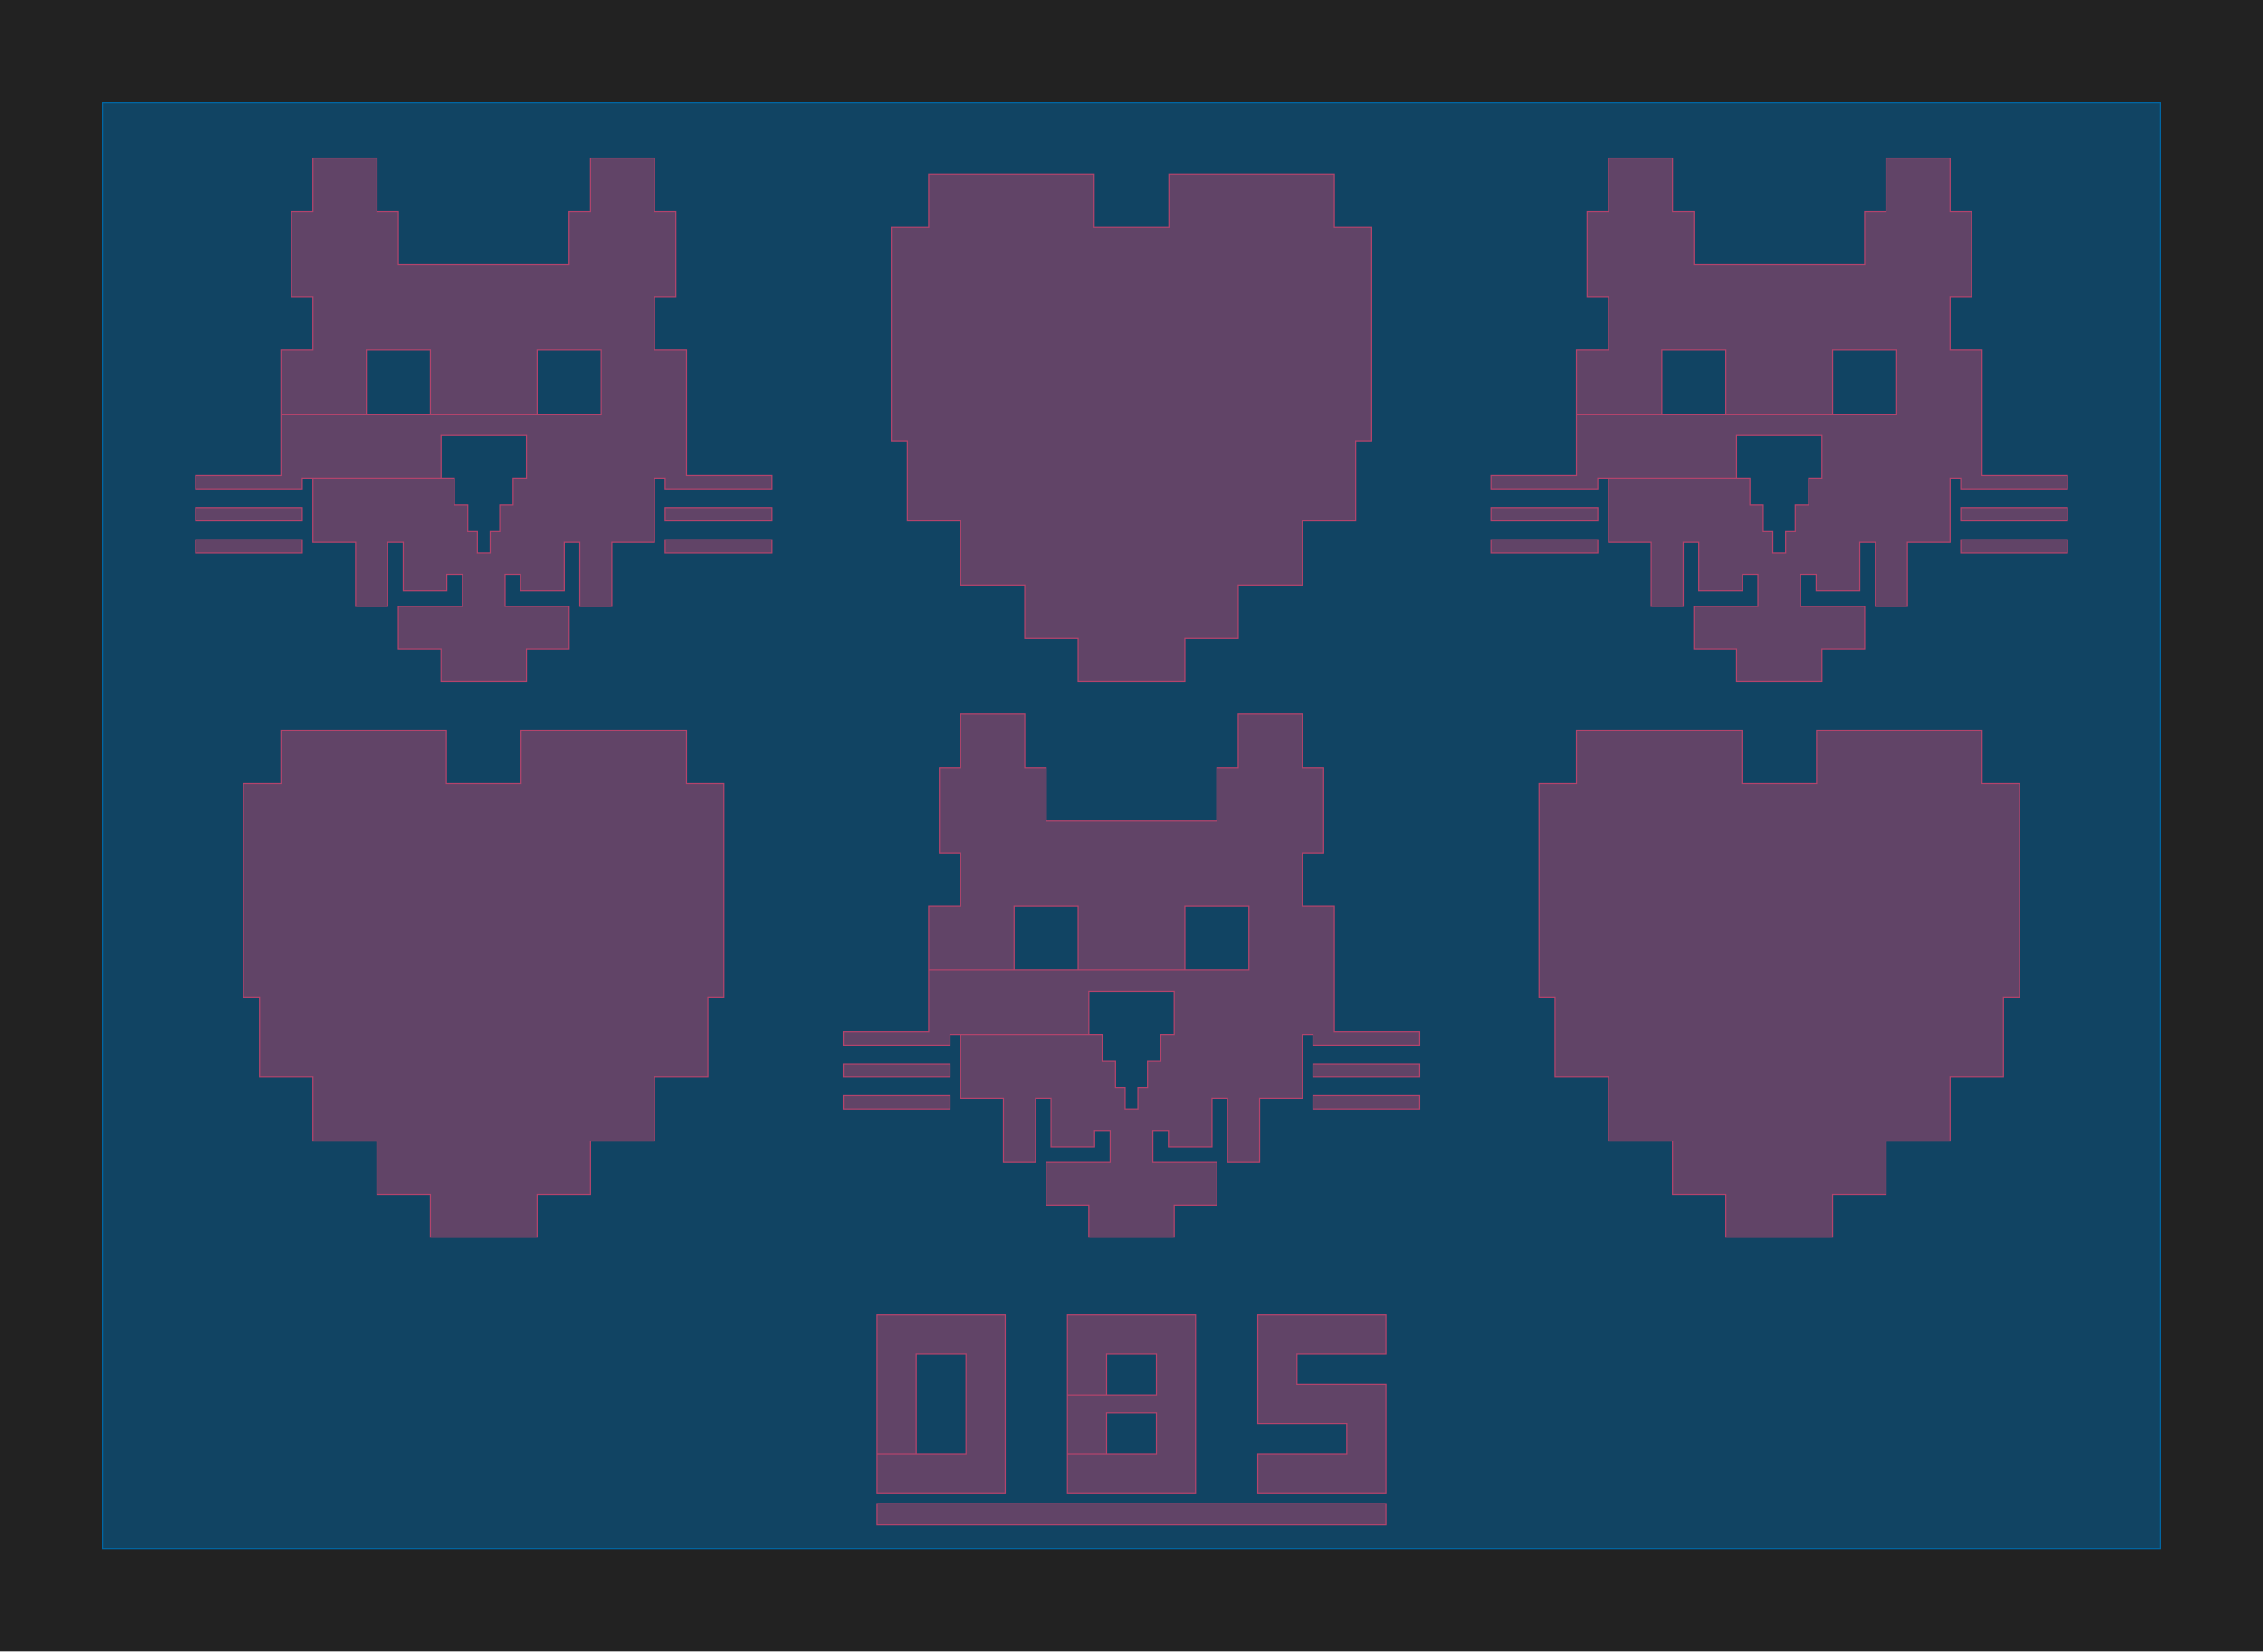
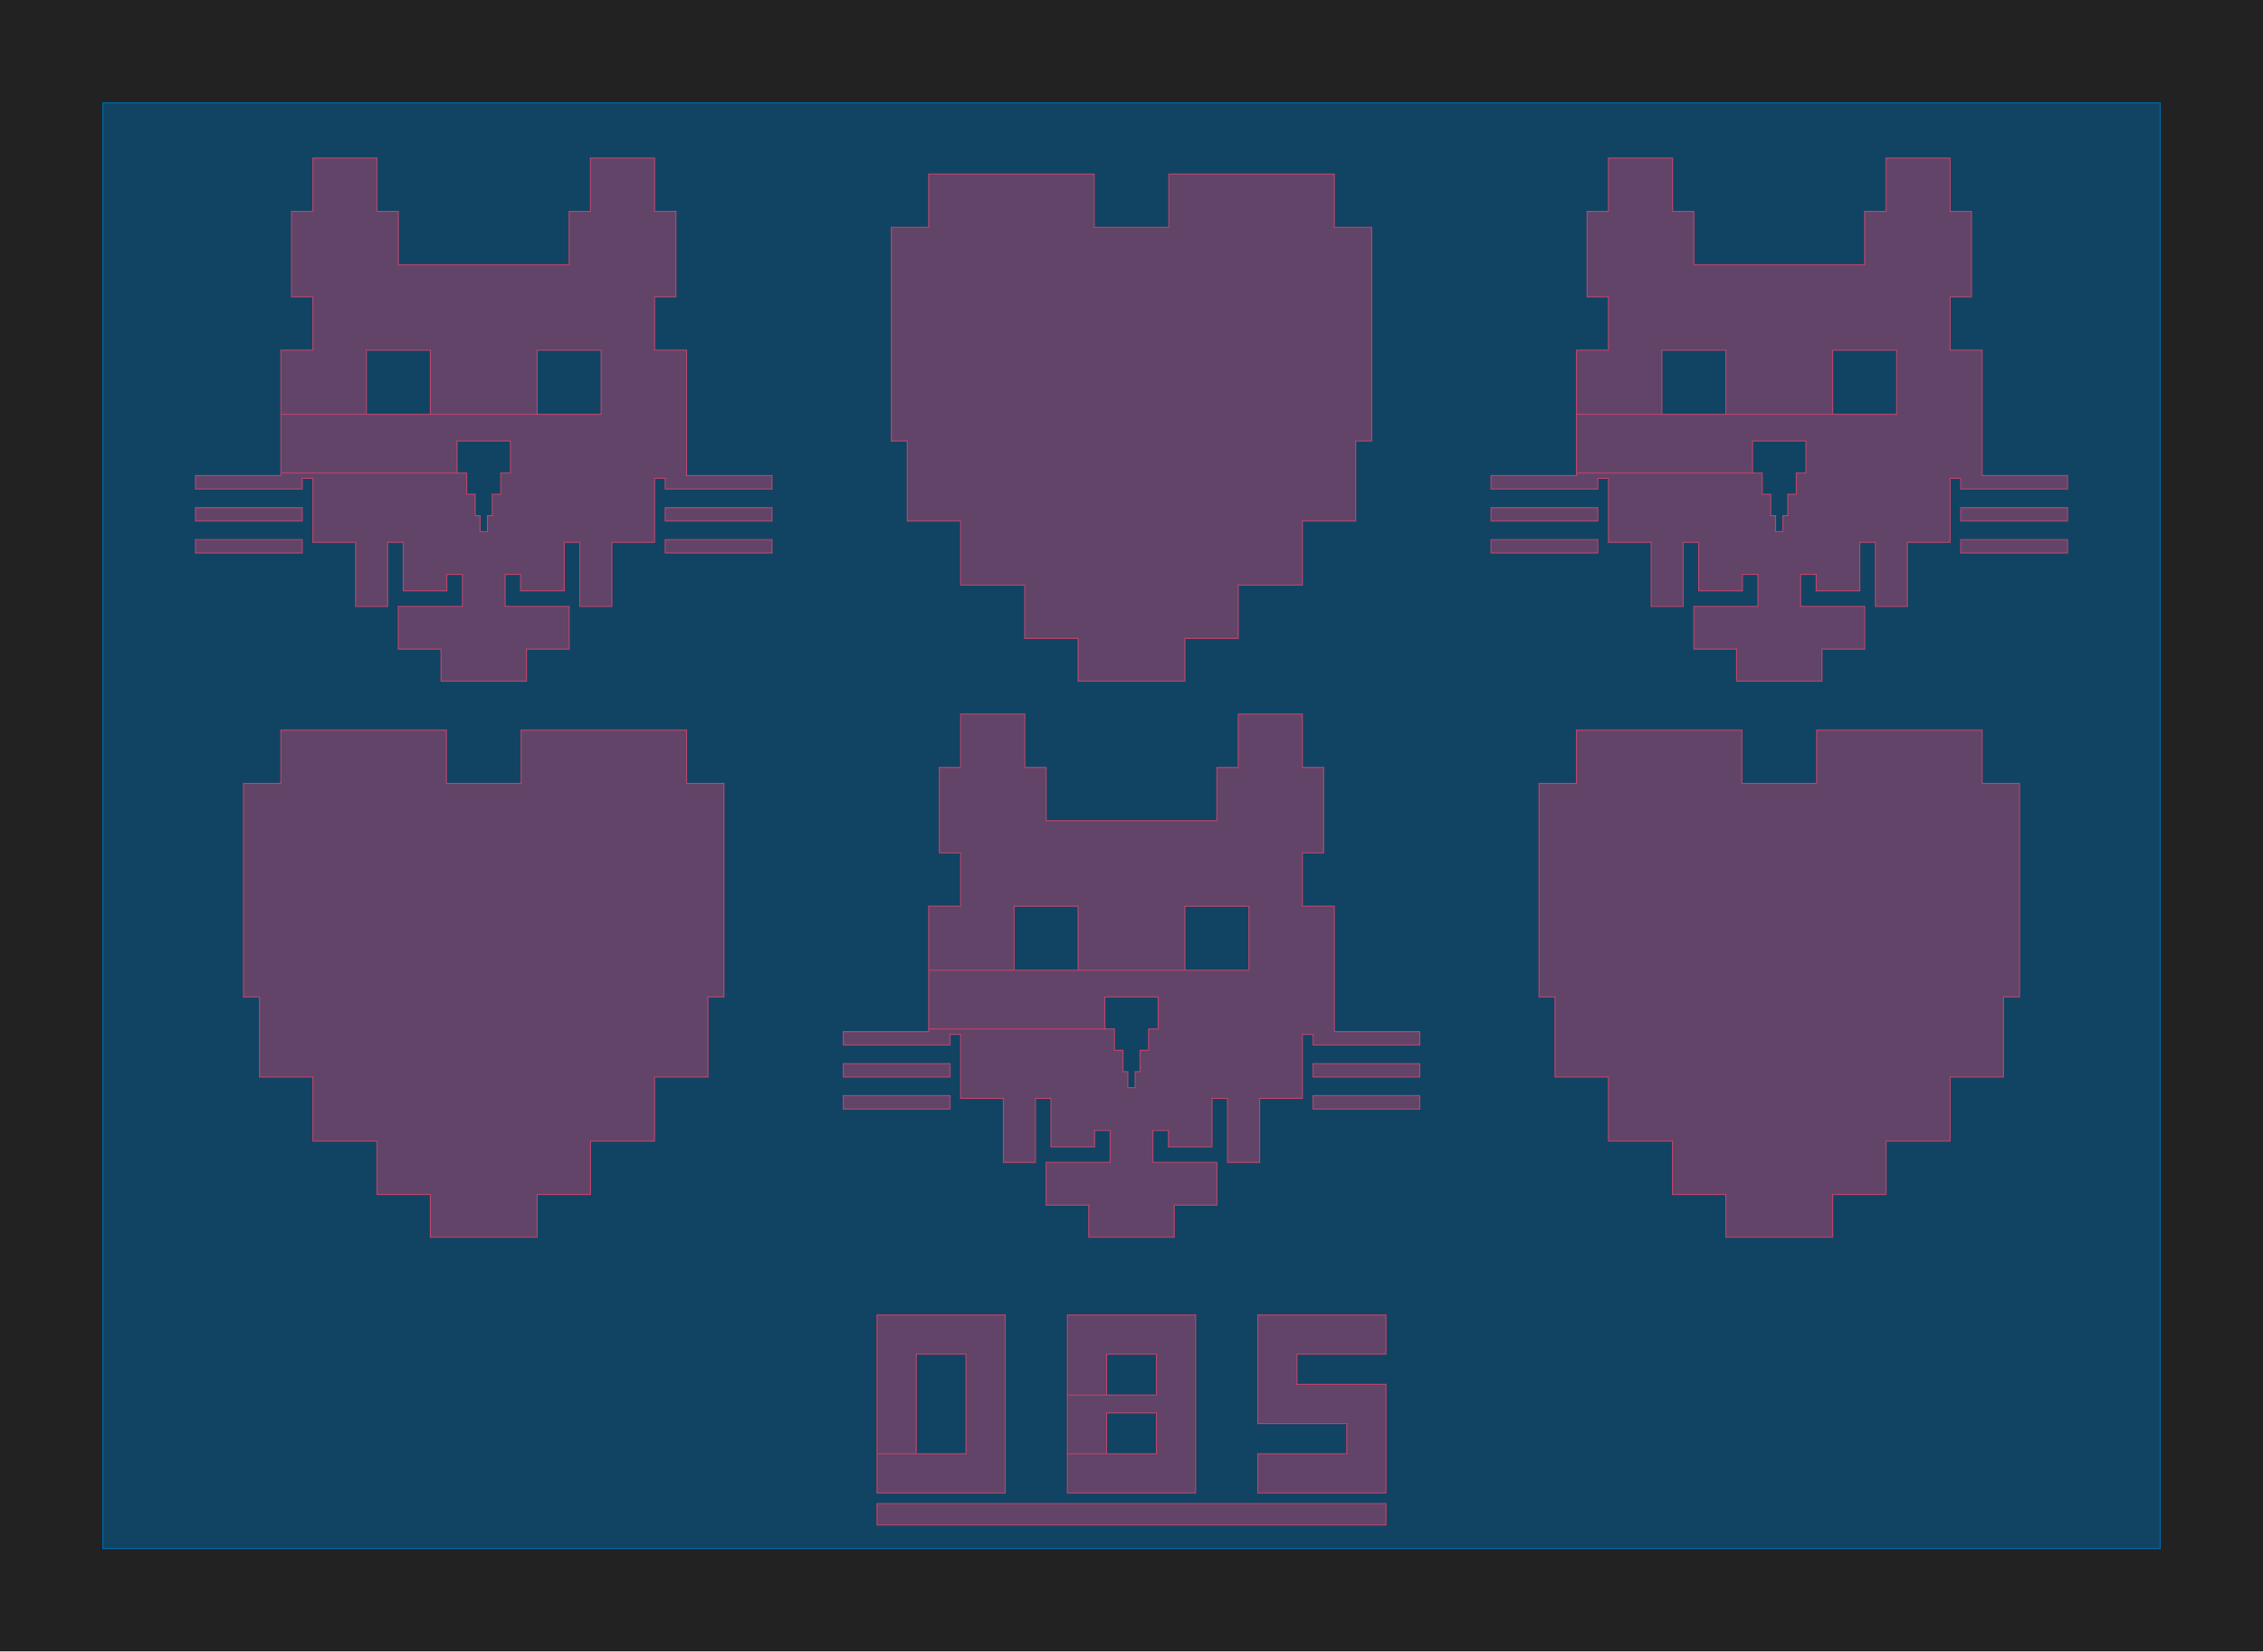
<svg xmlns="http://www.w3.org/2000/svg" width="2035" height="1485" viewBox="-92.5 -1392.5 2035 1485">
  <defs>
    <style type="text/css">
.l235d4 {stroke: #0067A5; fill: #0067A5; fill-opacity: 0.5;}
.l71d20 {stroke: #B3446C; fill: #B3446C; fill-opacity: 0.5;}
</style>
  </defs>
  <rect x="-92.5" y="-1392.5" width="2035" height="1485" fill="#222222" stroke="none" />
  <g id="silicon_art" transform="scale(1 -1)">
-     <polygon id="0x104d82a90" class="l235d4" points="0,0 1850,0 1850,1300 0,1300" />
-     <polygon id="0x104d82b60" class="l71d20" points="179.3,936 83.3,936 83.3,924 179.3,924" />
-     <polygon id="0x104d82bd0" class="l71d20" points="601.7,936 505.7,936 505.7,924 601.7,924" />
-     <polygon id="0x104d82c40" class="l71d20" points="179.3,907.2 83.3,907.2 83.3,895.2 179.3,895.2" />
-     <polygon id="0x104d82cb0" class="l71d20" points="601.7,907.2 505.7,907.2 505.7,895.2 601.7,895.2" />
-     <polygon id="0x104d82d20" class="l71d20" points="83.3,964.8 83.3,952.8 179.3,952.8 179.3,962.4 304.1,962.4 304.1,1000.8 380.9,1000.8 380.9,962.4 368.9,962.4 368.9,938.4 356.9,938.4 356.9,914.4 348.25,914.4 348.25,895.2 336.75,895.2 336.75,914.4 328.1,914.4 328.1,938.4 316.1,938.4 316.1,962.4 304.1,962.4 179.3,962.4 188.9,962.4 188.9,904.8 227.3,904.8 227.3,847.2 256.1,847.2 256.1,904.8 270.1,904.8 270.1,861.2 309.3,861.2 309.3,876 323.3,876 323.3,847.2 265.7,847.2 265.7,808.8 304.1,808.8 304.1,780 380.9,780 380.9,808.8 419.3,808.8 419.3,847.2 361.7,847.2 361.7,876 375.7,876 375.7,861.2 414.9,861.2 414.9,904.8 428.9,904.8 428.9,847.2 457.7,847.2 457.7,904.8 496.1,904.8 496.1,962.4 505.7,962.4 505.7,952.8 601.7,952.8 601.7,964.8 524.9,964.8 524.9,1077.6 496.1,1077.6 496.1,1125.6 515.3,1125.6 515.3,1202.4 496.1,1202.4 496.1,1250.4 438.5,1250.4 438.5,1202.4 419.3,1202.4 419.3,1154.4 265.7,1154.4 265.7,1202.4 246.5,1202.4 246.5,1250.4 188.9,1250.4 188.9,1202.4 169.7,1202.4 169.7,1125.6 188.9,1125.6 188.9,1077.6 160.1,1077.6 160.1,1020 236.9,1020 236.9,1077.6 294.5,1077.6 294.5,1020 390.5,1020 390.5,1077.6 448.1,1077.6 448.1,1020 390.5,1020 294.5,1020 236.9,1020 160.1,1020 160.1,964.8" />
-     <polygon id="0x104d82f50" class="l71d20" points="973,818.4 1021,818.4 1021,866.4 1078.6,866.4 1078.6,924 1126.6,924 1126.6,996 1141,996 1141,1188 1107.4,1188 1107.4,1236 958.6,1236 958.6,1188 891.4,1188 891.4,1236 742.6,1236 742.6,1188 709,1188 709,996 723.4,996 723.4,924 771.4,924 771.4,866.4 829,866.4 829,818.4 877,818.4 877,780 973,780" />
-     <polygon id="0x104d7cd10" class="l71d20" points="1344.3,936 1248.3,936 1248.3,924 1344.3,924" />
-     <polygon id="0x104d7cd80" class="l71d20" points="1766.7,936 1670.7,936 1670.7,924 1766.7,924" />
-     <polygon id="0x104d7cdf0" class="l71d20" points="1344.3,907.2 1248.3,907.2 1248.3,895.2 1344.3,895.2" />
-     <polygon id="0x104d7ce60" class="l71d20" points="1766.7,907.2 1670.7,907.2 1670.7,895.2 1766.7,895.2" />
-     <polygon id="0x71aaa0000" class="l71d20" points="1248.3,964.8 1248.3,952.8 1344.3,952.8 1344.3,962.4 1469.1,962.4 1469.1,1000.8 1545.9,1000.8 1545.9,962.4 1533.9,962.4 1533.9,938.4 1521.9,938.4 1521.9,914.4 1513.25,914.4 1513.25,895.2 1501.75,895.2 1501.75,914.4 1493.1,914.4 1493.1,938.4 1481.1,938.4 1481.1,962.4 1469.1,962.4 1344.3,962.4 1353.9,962.4 1353.9,904.8 1392.3,904.8 1392.3,847.2 1421.1,847.2 1421.1,904.8 1435.1,904.8 1435.1,861.2 1474.3,861.2 1474.3,876 1488.3,876 1488.3,847.2 1430.7,847.2 1430.7,808.8 1469.1,808.8 1469.1,780 1545.9,780 1545.9,808.8 1584.3,808.8 1584.3,847.2 1526.7,847.2 1526.7,876 1540.7,876 1540.7,861.2 1579.9,861.2 1579.9,904.8 1593.9,904.8 1593.9,847.2 1622.7,847.2 1622.7,904.8 1661.1,904.8 1661.1,962.4 1670.7,962.4 1670.7,952.8 1766.7,952.8 1766.7,964.8 1689.9,964.8 1689.9,1077.6 1661.1,1077.6 1661.1,1125.6 1680.3,1125.6 1680.3,1202.4 1661.1,1202.4 1661.1,1250.4 1603.5,1250.4 1603.5,1202.4 1584.3,1202.4 1584.3,1154.4 1430.7,1154.4 1430.7,1202.4 1411.5,1202.4 1411.5,1250.4 1353.9,1250.4 1353.9,1202.4 1334.7,1202.4 1334.7,1125.6 1353.9,1125.6 1353.9,1077.6 1325.1,1077.6 1325.1,1020 1401.9,1020 1401.9,1077.6 1459.5,1077.6 1459.5,1020 1555.5,1020 1555.5,1077.6 1613.1,1077.6 1613.1,1020 1555.5,1020 1459.5,1020 1401.9,1020 1325.1,1020 1325.1,964.8" />
-     <polygon id="0x71aaa0070" class="l71d20" points="390.5,318.4 438.5,318.4 438.5,366.4 496.1,366.4 496.1,424 544.1,424 544.1,496 558.5,496 558.5,688 524.9,688 524.9,736 376.1,736 376.1,688 308.9,688 308.9,736 160.1,736 160.1,688 126.5,688 126.5,496 140.9,496 140.9,424 188.9,424 188.9,366.4 246.5,366.4 246.5,318.4 294.5,318.4 294.5,280 390.5,280" />
-     <polygon id="0x71aaa00e0" class="l71d20" points="761.8,436 665.8,436 665.8,424 761.8,424" />
-     <polygon id="0x71aaa0150" class="l71d20" points="1184.2,436 1088.2,436 1088.2,424 1184.2,424" />
-     <polygon id="0x71aaa01c0" class="l71d20" points="761.8,407.2 665.8,407.2 665.8,395.2 761.8,395.2" />
-     <polygon id="0x71aaa0230" class="l71d20" points="1184.2,407.2 1088.2,407.2 1088.2,395.2 1184.2,395.2" />
-     <polygon id="0x71aaa02a0" class="l71d20" points="665.8,464.8 665.8,452.8 761.8,452.8 761.8,462.4 886.6,462.4 886.6,500.8 963.4,500.8 963.4,462.4 951.4,462.4 951.4,438.4 939.4,438.4 939.4,414.4 930.75,414.4 930.75,395.2 919.25,395.2 919.25,414.4 910.6,414.4 910.6,438.4 898.6,438.4 898.6,462.4 886.6,462.4 761.8,462.4 771.4,462.4 771.4,404.8 809.8,404.8 809.8,347.2 838.6,347.2 838.6,404.8 852.6,404.8 852.6,361.2 891.8,361.2 891.8,376 905.8,376 905.8,347.2 848.2,347.2 848.2,308.8 886.6,308.8 886.6,280 963.4,280 963.4,308.8 1001.8,308.8 1001.8,347.2 944.2,347.2 944.2,376 958.2,376 958.2,361.2 997.4,361.2 997.4,404.8 1011.4,404.8 1011.4,347.2 1040.2,347.2 1040.2,404.8 1078.6,404.8 1078.6,462.4 1088.2,462.4 1088.2,452.8 1184.2,452.8 1184.2,464.8 1107.4,464.8 1107.4,577.6 1078.6,577.6 1078.6,625.6 1097.8,625.6 1097.8,702.4 1078.6,702.4 1078.6,750.4 1021,750.4 1021,702.4 1001.8,702.4 1001.8,654.4 848.2,654.4 848.2,702.4 829,702.4 829,750.4 771.4,750.4 771.4,702.4 752.2,702.4 752.2,625.6 771.4,625.6 771.4,577.6 742.6,577.6 742.6,520 819.4,520 819.4,577.6 877,577.6 877,520 973,520 973,577.6 1030.6,577.6 1030.6,520 973,520 877,520 819.4,520 742.6,520 742.6,464.8" />
-     <polygon id="0x71aaa0310" class="l71d20" points="1555.5,318.4 1603.5,318.4 1603.5,366.4 1661.1,366.4 1661.1,424 1709.1,424 1709.1,496 1723.5,496 1723.5,688 1689.9,688 1689.9,736 1541.1,736 1541.1,688 1473.9,688 1473.9,736 1325.1,736 1325.1,688 1291.5,688 1291.5,496 1305.9,496 1305.9,424 1353.9,424 1353.9,366.4 1411.5,366.4 1411.5,318.4 1459.5,318.4 1459.5,280 1555.5,280" />
-     <polygon id="0x71aaa0380" class="l71d20" points="811.4,50 811.4,210 696.2,210 696.2,85.2 731.4,85.2 731.4,174.8 776.2,174.8 776.2,85.2 731.4,85.2 696.2,85.2 696.2,50" />
-     <polygon id="0x71aaa03f0" class="l71d20" points="982.6,50 982.6,210 867.4,210 867.4,138 902.6,138 902.6,174.8 947.4,174.8 947.4,138 902.6,138 867.4,138 867.4,85.2 902.6,85.2 902.6,122 947.4,122 947.4,85.2 902.6,85.2 867.4,85.2 867.4,50" />
-     <polygon id="0x71aaa0460" class="l71d20" points="1153.8,147.6 1073.8,147.6 1073.8,174.8 1153.8,174.8 1153.8,210 1038.6,210 1038.6,112.4 1118.6,112.4 1118.6,85.2 1038.6,85.2 1038.6,50 1153.8,50" />
-     <polygon id="0x71aaa04d0" class="l71d20" points="1153.8,40.4 696.2,40.4 696.2,21.2 1153.8,21.2" />
+     <polygon id="0xcb7100000" class="l235d4" points="0,0 1850,0 1850,1300 0,1300" />
+     <polygon id="0x10288dfc0" class="l71d20" points="179.3,936 83.3,936 83.3,924 179.3,924" />
+     <polygon id="0x10288e030" class="l71d20" points="601.7,936 505.7,936 505.7,924 601.7,924" />
+     <polygon id="0x10288e0a0" class="l71d20" points="179.3,907.2 83.3,907.2 83.3,895.2 179.3,895.2" />
+     <polygon id="0x10288e110" class="l71d20" points="601.7,907.2 505.7,907.2 505.7,895.2 601.7,895.2" />
+     <polygon id="0x10288e180" class="l71d20" points="83.3,964.8 83.3,952.8 179.3,952.8 179.3,962.4 188.9,962.4 188.9,904.8 227.3,904.8 227.3,847.2 256.1,847.2 256.1,904.8 270.1,904.8 270.1,861.2 309.3,861.2 309.3,876 323.3,876 323.3,847.2 265.7,847.2 265.7,808.8 304.1,808.8 304.1,780 380.9,780 380.9,808.8 419.3,808.8 419.3,847.2 361.7,847.2 361.7,876 375.7,876 375.7,861.2 414.9,861.2 414.9,904.8 428.9,904.8 428.9,847.2 457.7,847.2 457.7,904.8 496.1,904.8 496.1,962.4 505.7,962.4 505.7,952.8 601.7,952.8 601.7,964.8 524.9,964.8 524.9,1077.6 496.1,1077.6 496.1,1125.6 515.3,1125.6 515.3,1202.4 496.1,1202.4 496.1,1250.4 438.5,1250.4 438.5,1202.4 419.3,1202.4 419.3,1154.4 265.7,1154.4 265.7,1202.4 246.5,1202.4 246.5,1250.4 188.9,1250.4 188.9,1202.4 169.7,1202.4 169.7,1125.6 188.9,1125.6 188.9,1077.6 160.1,1077.6 160.1,1020 236.9,1020 236.9,1077.6 294.5,1077.6 294.5,1020 390.5,1020 390.5,1077.6 448.1,1077.6 448.1,1020 390.5,1020 294.5,1020 236.9,1020 160.1,1020 160.1,967.2 318.5,967.2 318.5,996 366.5,996 366.5,967.2 357.85,967.2 357.85,948 350.2,948 350.2,928.8 345.85,928.8 345.85,914.4 339.15,914.4 339.15,928.8 334.8,928.8 334.8,948 327.15,948 327.15,967.2 318.5,967.2 160.1,967.2 160.1,964.8" />
+     <polygon id="0x102890bf0" class="l71d20" points="973,818.4 1021,818.4 1021,866.4 1078.6,866.4 1078.6,924 1126.6,924 1126.6,996 1141,996 1141,1188 1107.4,1188 1107.4,1236 958.6,1236 958.6,1188 891.4,1188 891.4,1236 742.6,1236 742.6,1188 709,1188 709,996 723.4,996 723.4,924 771.4,924 771.4,866.4 829,866.4 829,818.4 877,818.4 877,780 973,780" />
+     <polygon id="0x102890c60" class="l71d20" points="1344.3,936 1248.3,936 1248.3,924 1344.3,924" />
+     <polygon id="0x102890cd0" class="l71d20" points="1766.7,936 1670.7,936 1670.7,924 1766.7,924" />
+     <polygon id="0x102890dc0" class="l71d20" points="1344.3,907.2 1248.3,907.2 1248.3,895.2 1344.3,895.2" />
+     <polygon id="0x102890e30" class="l71d20" points="1766.7,907.2 1670.7,907.2 1670.7,895.2 1766.7,895.2" />
+     <polygon id="0x102890ea0" class="l71d20" points="1248.3,964.8 1248.3,952.8 1344.3,952.8 1344.3,962.4 1353.9,962.4 1353.9,904.8 1392.3,904.8 1392.3,847.2 1421.1,847.2 1421.1,904.8 1435.1,904.8 1435.1,861.2 1474.3,861.2 1474.3,876 1488.3,876 1488.3,847.2 1430.7,847.2 1430.7,808.8 1469.1,808.8 1469.1,780 1545.9,780 1545.9,808.8 1584.3,808.8 1584.3,847.2 1526.7,847.2 1526.7,876 1540.7,876 1540.7,861.2 1579.9,861.2 1579.9,904.8 1593.9,904.8 1593.9,847.2 1622.7,847.2 1622.7,904.8 1661.1,904.8 1661.1,962.4 1670.7,962.4 1670.7,952.8 1766.7,952.8 1766.7,964.8 1689.9,964.8 1689.9,1077.6 1661.1,1077.6 1661.1,1125.6 1680.3,1125.6 1680.3,1202.4 1661.1,1202.4 1661.1,1250.4 1603.5,1250.4 1603.5,1202.4 1584.3,1202.4 1584.3,1154.4 1430.7,1154.4 1430.7,1202.4 1411.5,1202.4 1411.5,1250.4 1353.9,1250.4 1353.9,1202.4 1334.7,1202.4 1334.7,1125.6 1353.9,1125.6 1353.9,1077.6 1325.1,1077.6 1325.1,1020 1401.9,1020 1401.9,1077.6 1459.5,1077.6 1459.5,1020 1555.5,1020 1555.5,1077.6 1613.1,1077.6 1613.1,1020 1555.5,1020 1459.5,1020 1401.9,1020 1325.1,1020 1325.1,967.2 1483.5,967.2 1483.5,996 1531.5,996 1531.5,967.2 1522.85,967.2 1522.85,948 1515.2,948 1515.2,928.8 1510.85,928.8 1510.85,914.4 1504.15,914.4 1504.15,928.8 1499.8,928.8 1499.8,948 1492.15,948 1492.15,967.2 1483.5,967.2 1325.1,967.2 1325.1,964.8" />
+     <polygon id="0x102890f10" class="l71d20" points="390.5,318.4 438.5,318.4 438.5,366.4 496.1,366.4 496.1,424 544.1,424 544.1,496 558.5,496 558.5,688 524.9,688 524.9,736 376.1,736 376.1,688 308.9,688 308.9,736 160.1,736 160.1,688 126.5,688 126.5,496 140.9,496 140.9,424 188.9,424 188.9,366.4 246.5,366.4 246.5,318.4 294.5,318.4 294.5,280 390.5,280" />
+     <polygon id="0x102890f80" class="l71d20" points="761.8,436 665.8,436 665.8,424 761.8,424" />
+     <polygon id="0x102890ff0" class="l71d20" points="1184.2,436 1088.2,436 1088.2,424 1184.2,424" />
+     <polygon id="0xcb6f90000" class="l71d20" points="761.8,407.2 665.8,407.2 665.8,395.2 761.8,395.2" />
+     <polygon id="0xcb6f90070" class="l71d20" points="1184.2,407.2 1088.2,407.2 1088.2,395.2 1184.2,395.2" />
+     <polygon id="0xcb6f900e0" class="l71d20" points="665.8,464.8 665.8,452.8 761.8,452.8 761.8,462.4 771.4,462.4 771.4,404.8 809.8,404.8 809.8,347.2 838.6,347.2 838.6,404.8 852.6,404.8 852.6,361.2 891.8,361.2 891.8,376 905.8,376 905.8,347.2 848.2,347.2 848.2,308.8 886.6,308.8 886.6,280 963.4,280 963.4,308.8 1001.8,308.8 1001.8,347.2 944.2,347.2 944.2,376 958.2,376 958.2,361.2 997.4,361.2 997.4,404.8 1011.4,404.8 1011.4,347.2 1040.2,347.2 1040.2,404.8 1078.6,404.8 1078.6,462.4 1088.2,462.4 1088.2,452.8 1184.2,452.8 1184.2,464.8 1107.4,464.8 1107.4,577.6 1078.6,577.6 1078.6,625.6 1097.8,625.6 1097.8,702.4 1078.6,702.4 1078.6,750.4 1021,750.4 1021,702.4 1001.8,702.4 1001.8,654.4 848.2,654.4 848.2,702.4 829,702.4 829,750.4 771.4,750.4 771.4,702.4 752.2,702.4 752.2,625.6 771.4,625.6 771.4,577.6 742.6,577.6 742.6,520 819.4,520 819.4,577.6 877,577.6 877,520 973,520 973,577.6 1030.6,577.6 1030.6,520 973,520 877,520 819.4,520 742.6,520 742.6,467.2 901,467.2 901,496 949,496 949,467.2 940.35,467.2 940.35,448 932.7,448 932.7,428.8 928.35,428.8 928.35,414.4 921.65,414.4 921.65,428.8 917.3,428.8 917.3,448 909.65,448 909.65,467.2 901,467.2 742.6,467.2 742.6,464.8" />
+     <polygon id="0xcb6f90150" class="l71d20" points="1555.5,318.4 1603.5,318.4 1603.5,366.4 1661.1,366.4 1661.1,424 1709.1,424 1709.1,496 1723.5,496 1723.5,688 1689.9,688 1689.9,736 1541.1,736 1541.1,688 1473.9,688 1473.9,736 1325.1,736 1325.1,688 1291.5,688 1291.5,496 1305.9,496 1305.9,424 1353.9,424 1353.9,366.4 1411.5,366.4 1411.5,318.4 1459.5,318.4 1459.5,280 1555.5,280" />
+     <polygon id="0xcb6f901c0" class="l71d20" points="811.4,50 811.4,210 696.2,210 696.2,85.2 731.4,85.2 731.4,174.8 776.2,174.8 776.2,85.2 731.4,85.2 696.2,85.2 696.2,50" />
+     <polygon id="0xcb6f90230" class="l71d20" points="982.6,50 982.6,210 867.4,210 867.4,138 902.6,138 902.6,174.8 947.4,174.8 947.4,138 902.6,138 867.4,138 867.4,85.2 902.6,85.2 902.6,122 947.4,122 947.4,85.2 902.6,85.2 867.4,85.2 867.4,50" />
+     <polygon id="0xcb6f902a0" class="l71d20" points="1153.8,147.6 1073.8,147.6 1073.8,174.8 1153.8,174.8 1153.8,210 1038.6,210 1038.6,112.4 1118.6,112.4 1118.6,85.2 1038.6,85.2 1038.6,50 1153.8,50" />
+     <polygon id="0xcb6f90310" class="l71d20" points="1153.8,40.4 696.2,40.4 696.2,21.2 1153.8,21.2" />
  </g>
</svg>
